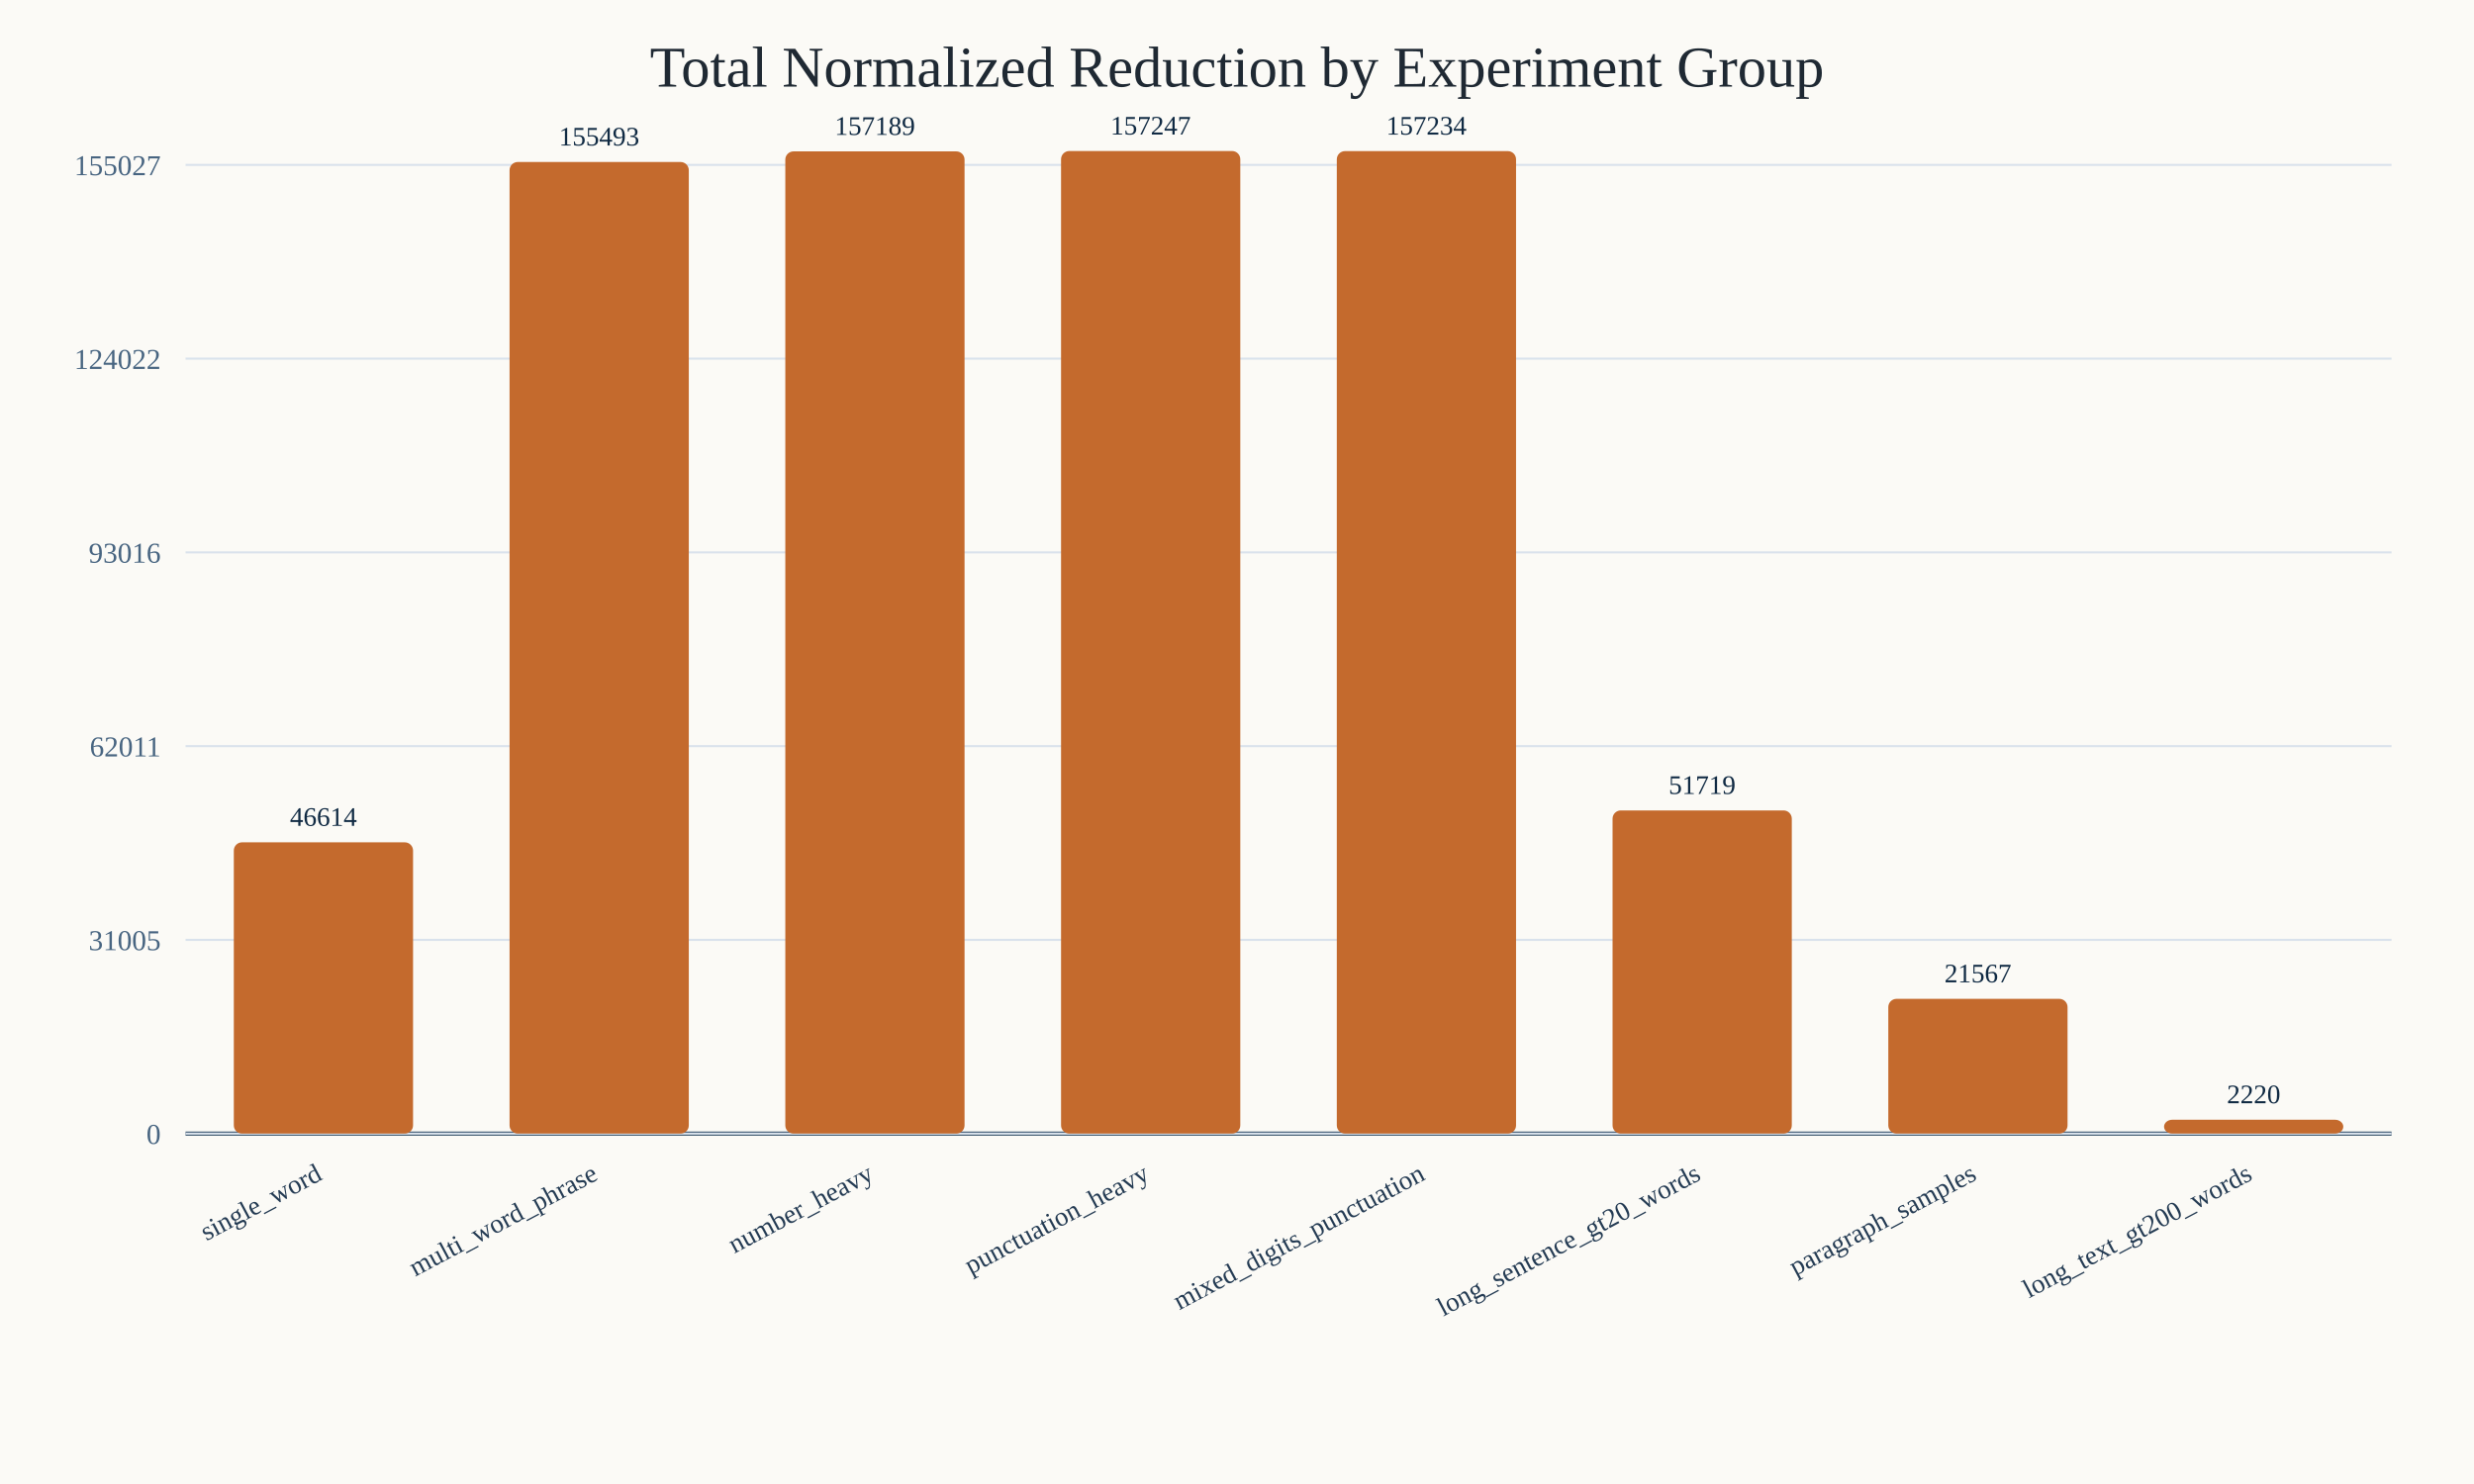
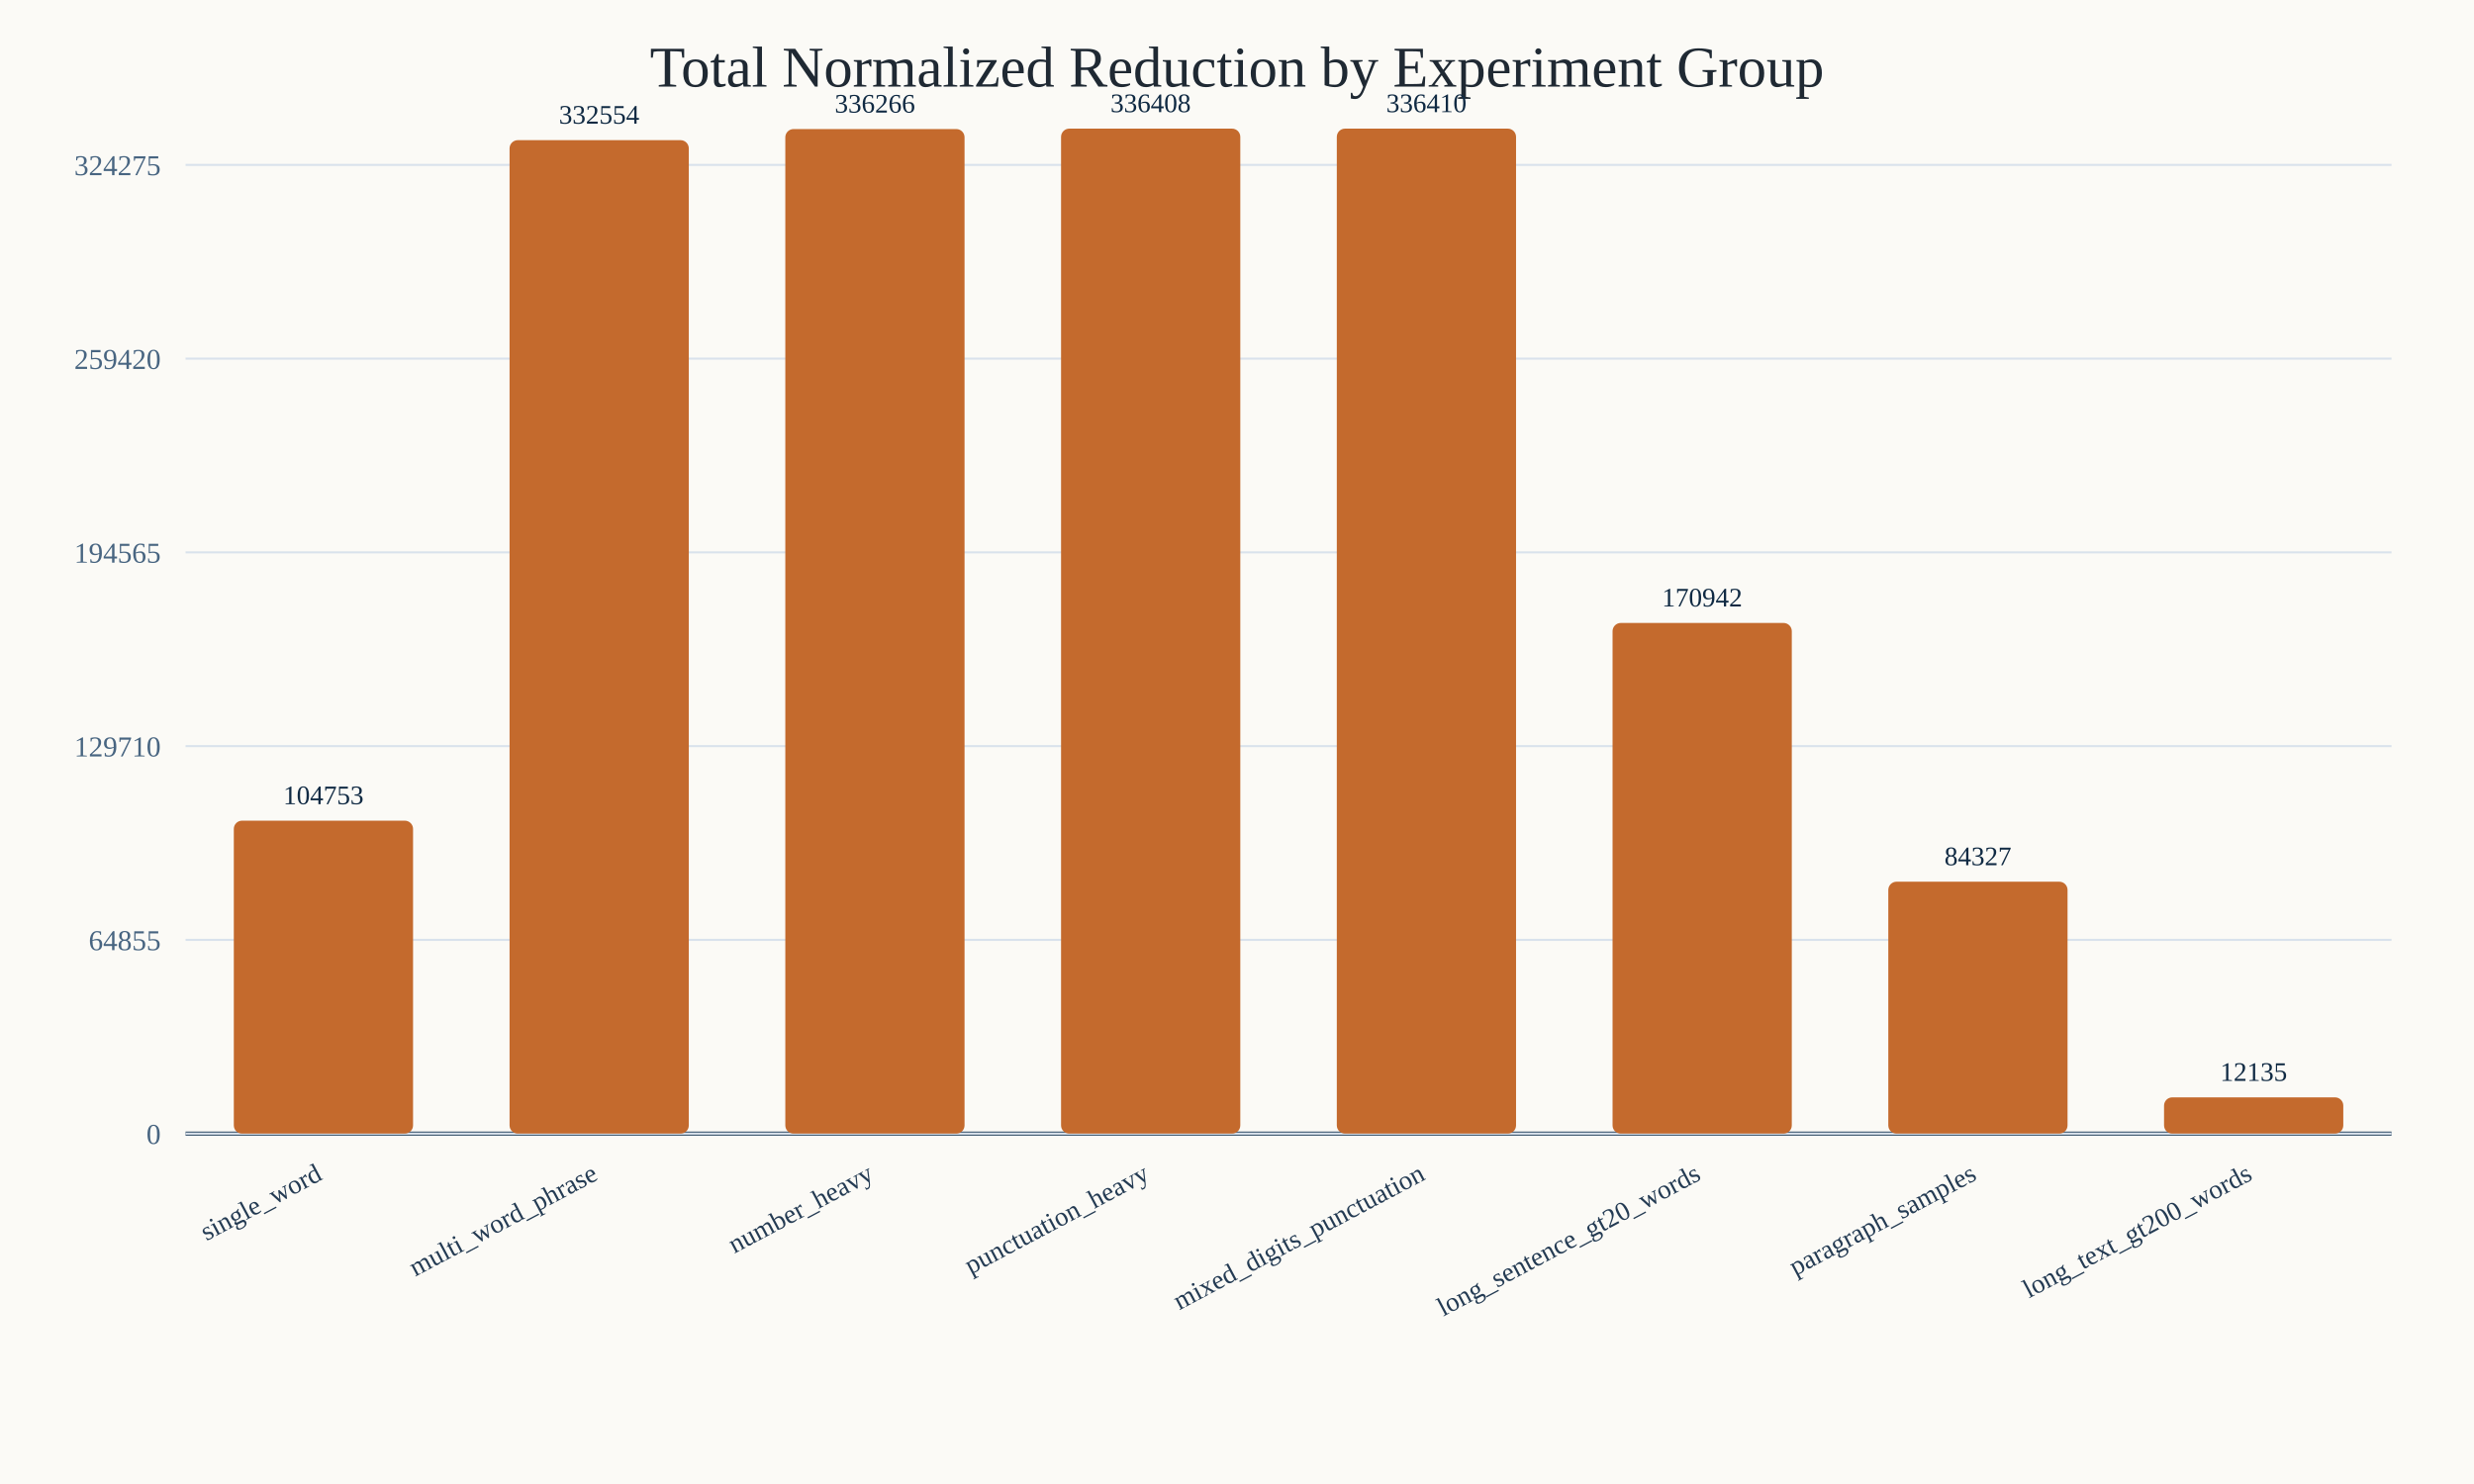
<svg xmlns="http://www.w3.org/2000/svg" width="1200" height="720" viewBox="0 0 1200 720">
  <rect width="100%" height="100%" fill="#fbfaf6" />
  <text x="600" y="42" text-anchor="middle" font-size="28" fill="#1f2933">Total Normalized Reduction by Experiment Group</text>
  <line x1="90" y1="550.00" x2="1160" y2="550.00" stroke="#334e68" stroke-width="2" />
  <line x1="90" y1="550.00" x2="1160" y2="550.00" stroke="#d9e2ec" stroke-width="1" />
  <text x="78" y="555.00" text-anchor="end" font-size="14" fill="#486581">0</text>
  <line x1="90" y1="456.00" x2="1160" y2="456.00" stroke="#d9e2ec" stroke-width="1" />
-   <text x="78" y="461.00" text-anchor="end" font-size="14" fill="#486581">31005</text>
+   <text x="78" y="461.00" text-anchor="end" font-size="14" fill="#486581">64855</text>
  <line x1="90" y1="362.00" x2="1160" y2="362.00" stroke="#d9e2ec" stroke-width="1" />
-   <text x="78" y="367.00" text-anchor="end" font-size="14" fill="#486581">62011</text>
+   <text x="78" y="367.00" text-anchor="end" font-size="14" fill="#486581">129710</text>
  <line x1="90" y1="268.00" x2="1160" y2="268.00" stroke="#d9e2ec" stroke-width="1" />
-   <text x="78" y="273.00" text-anchor="end" font-size="14" fill="#486581">93016</text>
+   <text x="78" y="273.00" text-anchor="end" font-size="14" fill="#486581">194565</text>
  <line x1="90" y1="174.00" x2="1160" y2="174.00" stroke="#d9e2ec" stroke-width="1" />
-   <text x="78" y="179.00" text-anchor="end" font-size="14" fill="#486581">124022</text>
+   <text x="78" y="179.00" text-anchor="end" font-size="14" fill="#486581">259420</text>
  <line x1="90" y1="80.00" x2="1160" y2="80.00" stroke="#d9e2ec" stroke-width="1" />
-   <text x="78" y="85.00" text-anchor="end" font-size="14" fill="#486581">155027</text>
-   <rect x="113.41" y="408.68" width="86.94" height="141.32" fill="#c46a2d" rx="4" />
-   <text x="156.88" y="400.68" text-anchor="middle" font-size="13" fill="#102a43">46614</text>
+   <text x="78" y="85.00" text-anchor="end" font-size="14" fill="#486581">324275</text>
+   <rect x="113.41" y="398.17" width="86.94" height="151.83" fill="#c46a2d" rx="4" />
+   <text x="156.88" y="390.17" text-anchor="middle" font-size="13" fill="#102a43">104753</text>
  <text x="156.88" y="572.00" text-anchor="end" transform="rotate(-28 156.88,572.00)" font-size="13" fill="#243b53">single_word</text>
-   <rect x="247.16" y="78.59" width="86.94" height="471.41" fill="#c46a2d" rx="4" />
-   <text x="290.62" y="70.59" text-anchor="middle" font-size="13" fill="#102a43">155493</text>
+   <rect x="247.16" y="68.00" width="86.94" height="482.00" fill="#c46a2d" rx="4" />
+   <text x="290.62" y="60.00" text-anchor="middle" font-size="13" fill="#102a43">332554</text>
  <text x="290.62" y="572.00" text-anchor="end" transform="rotate(-28 290.62,572.00)" font-size="13" fill="#243b53">multi_word_phrase</text>
-   <rect x="380.91" y="73.45" width="86.94" height="476.55" fill="#c46a2d" rx="4" />
-   <text x="424.38" y="65.45" text-anchor="middle" font-size="13" fill="#102a43">157189</text>
+   <rect x="380.91" y="62.62" width="86.94" height="487.38" fill="#c46a2d" rx="4" />
+   <text x="424.38" y="54.62" text-anchor="middle" font-size="13" fill="#102a43">336266</text>
  <text x="424.38" y="572.00" text-anchor="end" transform="rotate(-28 424.38,572.00)" font-size="13" fill="#243b53">number_heavy</text>
-   <rect x="514.66" y="73.27" width="86.94" height="476.73" fill="#c46a2d" rx="4" />
-   <text x="558.12" y="65.27" text-anchor="middle" font-size="13" fill="#102a43">157247</text>
+   <rect x="514.66" y="62.41" width="86.94" height="487.59" fill="#c46a2d" rx="4" />
+   <text x="558.12" y="54.41" text-anchor="middle" font-size="13" fill="#102a43">336408</text>
  <text x="558.12" y="572.00" text-anchor="end" transform="rotate(-28 558.12,572.00)" font-size="13" fill="#243b53">punctuation_heavy</text>
-   <rect x="648.41" y="73.31" width="86.94" height="476.69" fill="#c46a2d" rx="4" />
-   <text x="691.88" y="65.31" text-anchor="middle" font-size="13" fill="#102a43">157234</text>
+   <rect x="648.41" y="62.41" width="86.94" height="487.59" fill="#c46a2d" rx="4" />
+   <text x="691.88" y="54.41" text-anchor="middle" font-size="13" fill="#102a43">336410</text>
  <text x="691.88" y="572.00" text-anchor="end" transform="rotate(-28 691.88,572.00)" font-size="13" fill="#243b53">mixed_digits_punctuation</text>
-   <rect x="782.16" y="393.20" width="86.94" height="156.80" fill="#c46a2d" rx="4" />
-   <text x="825.62" y="385.20" text-anchor="middle" font-size="13" fill="#102a43">51719</text>
+   <rect x="782.16" y="302.24" width="86.94" height="247.76" fill="#c46a2d" rx="4" />
+   <text x="825.62" y="294.24" text-anchor="middle" font-size="13" fill="#102a43">170942</text>
  <text x="825.62" y="572.00" text-anchor="end" transform="rotate(-28 825.62,572.00)" font-size="13" fill="#243b53">long_sentence_gt20_words</text>
-   <rect x="915.91" y="484.61" width="86.94" height="65.39" fill="#c46a2d" rx="4" />
-   <text x="959.38" y="476.61" text-anchor="middle" font-size="13" fill="#102a43">21567</text>
+   <rect x="915.91" y="427.78" width="86.94" height="122.22" fill="#c46a2d" rx="4" />
+   <text x="959.38" y="419.78" text-anchor="middle" font-size="13" fill="#102a43">84327</text>
  <text x="959.38" y="572.00" text-anchor="end" transform="rotate(-28 959.38,572.00)" font-size="13" fill="#243b53">paragraph_samples</text>
-   <rect x="1049.66" y="543.27" width="86.94" height="6.73" fill="#c46a2d" rx="4" />
-   <text x="1093.12" y="535.27" text-anchor="middle" font-size="13" fill="#102a43">2220</text>
+   <rect x="1049.66" y="532.41" width="86.94" height="17.59" fill="#c46a2d" rx="4" />
+   <text x="1093.12" y="524.41" text-anchor="middle" font-size="13" fill="#102a43">12135</text>
  <text x="1093.12" y="572.00" text-anchor="end" transform="rotate(-28 1093.12,572.00)" font-size="13" fill="#243b53">long_text_gt200_words</text>
</svg>
